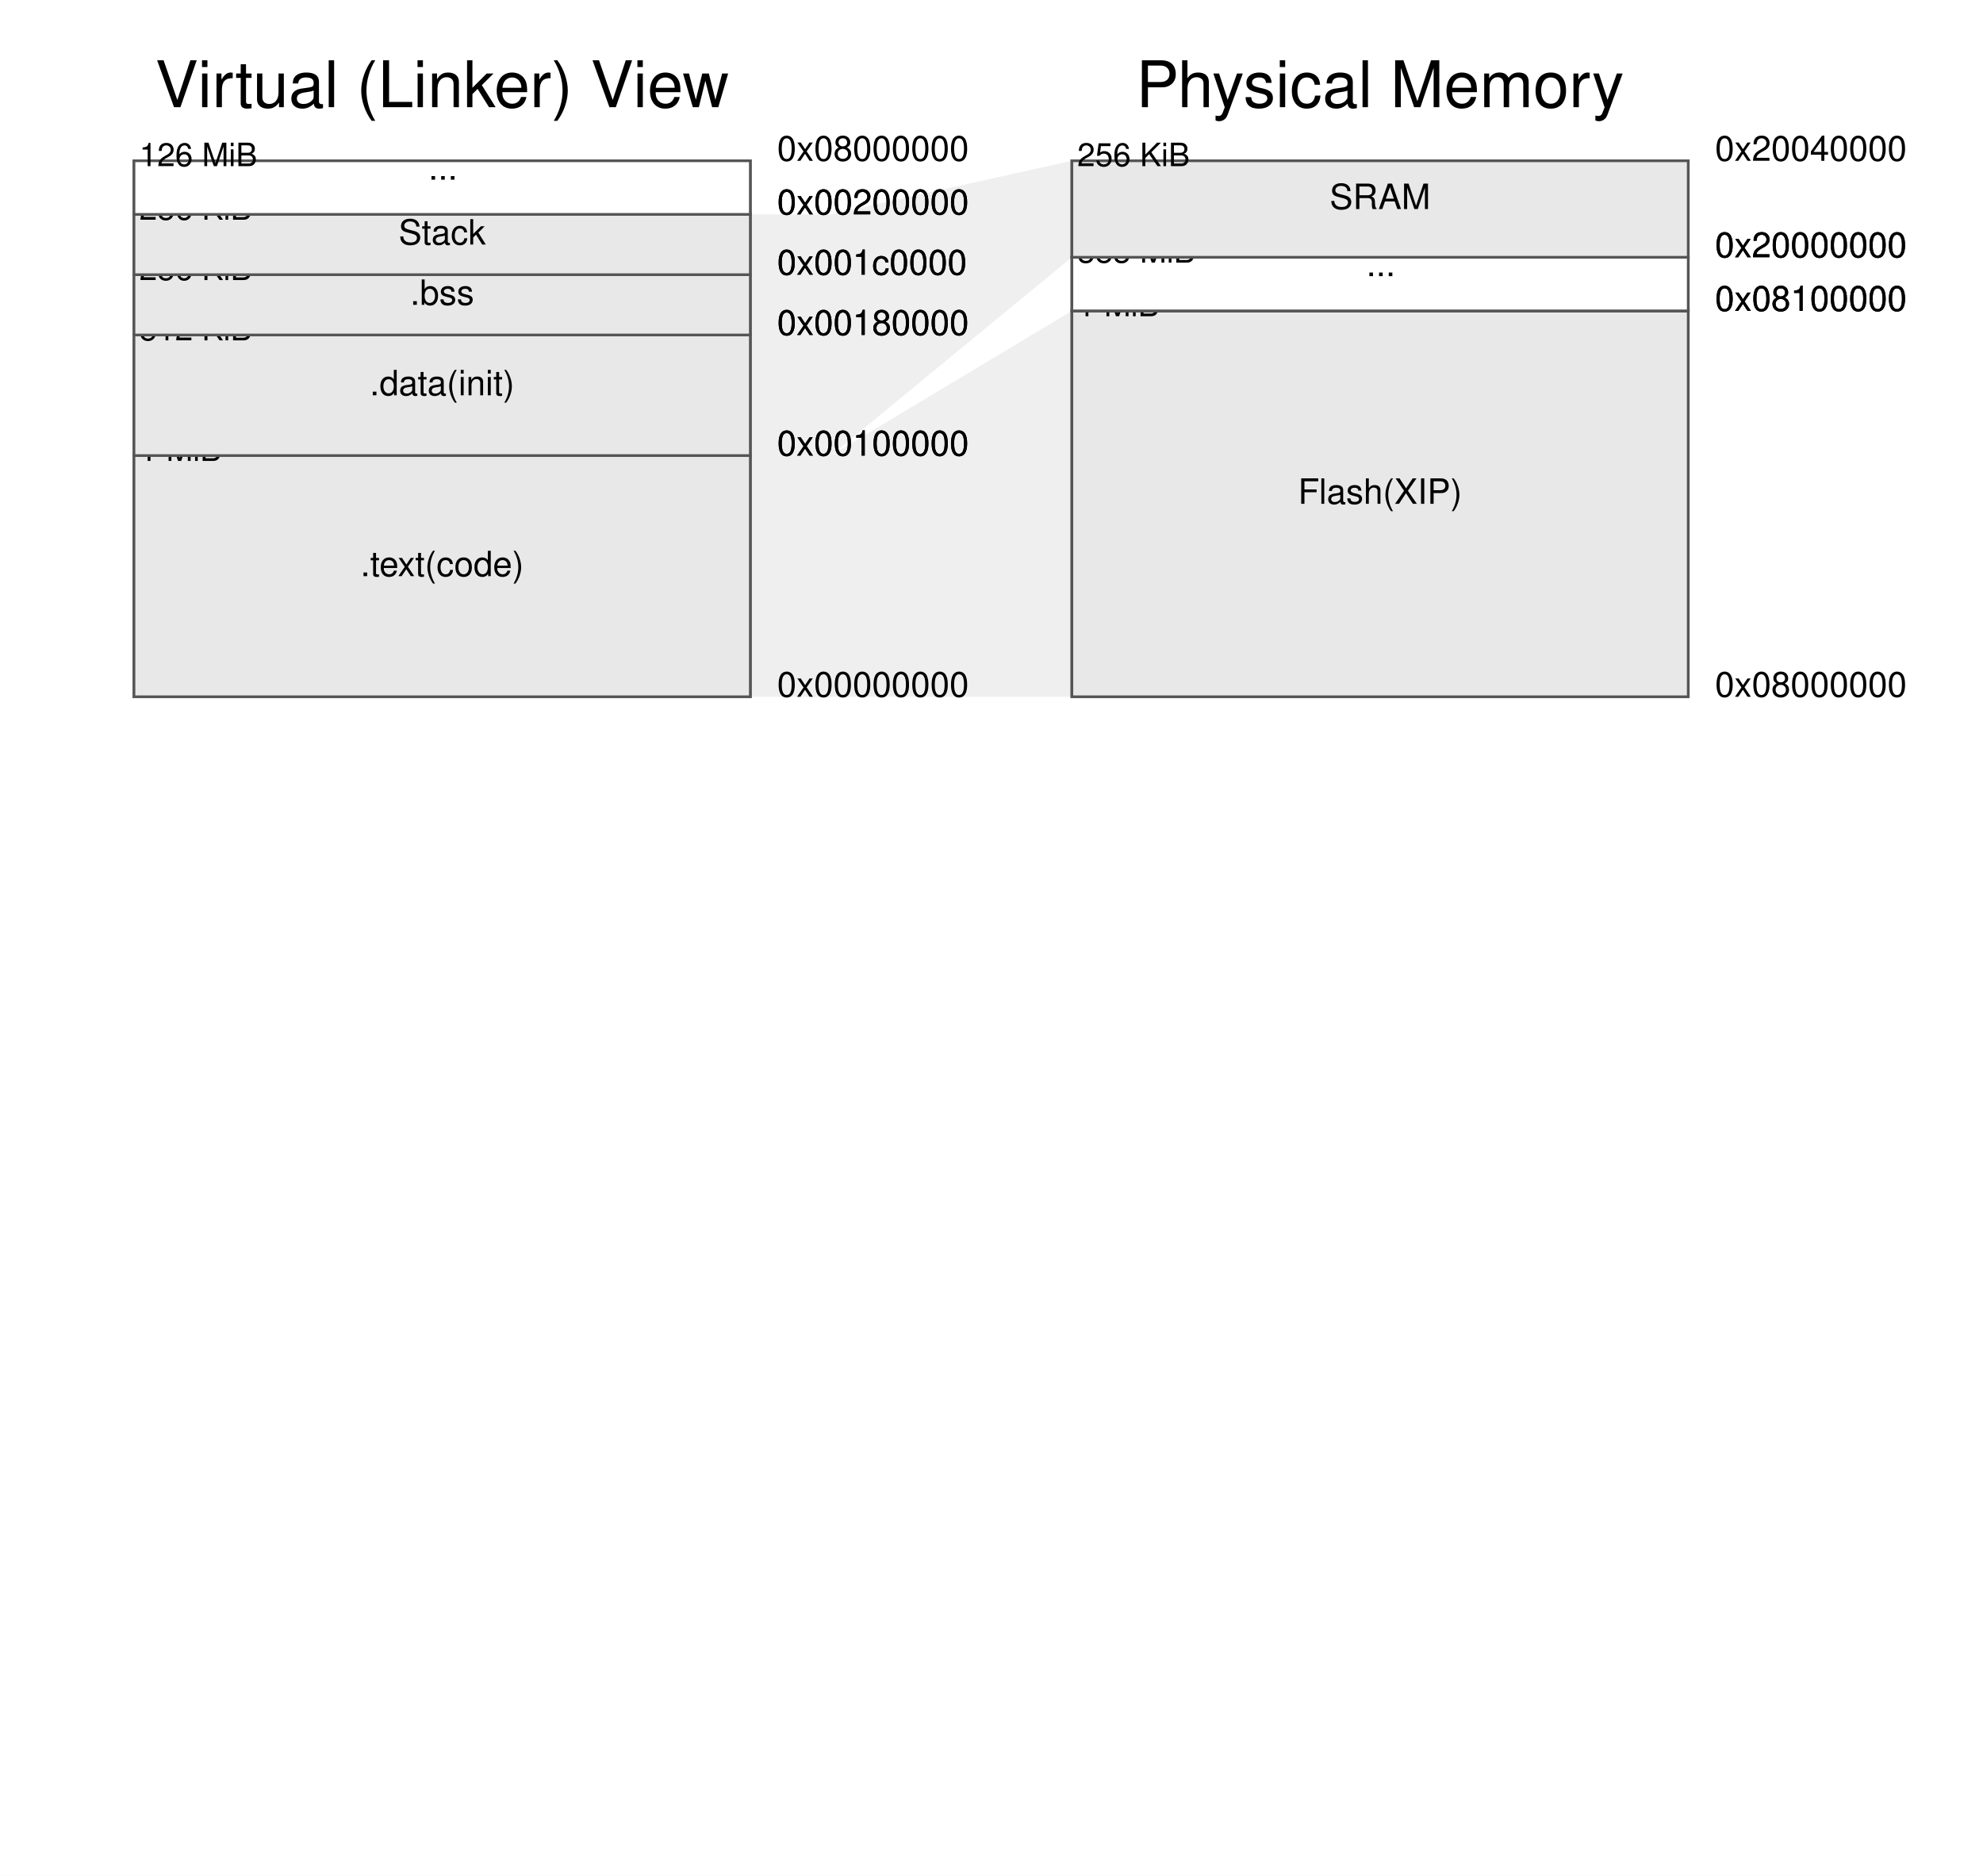
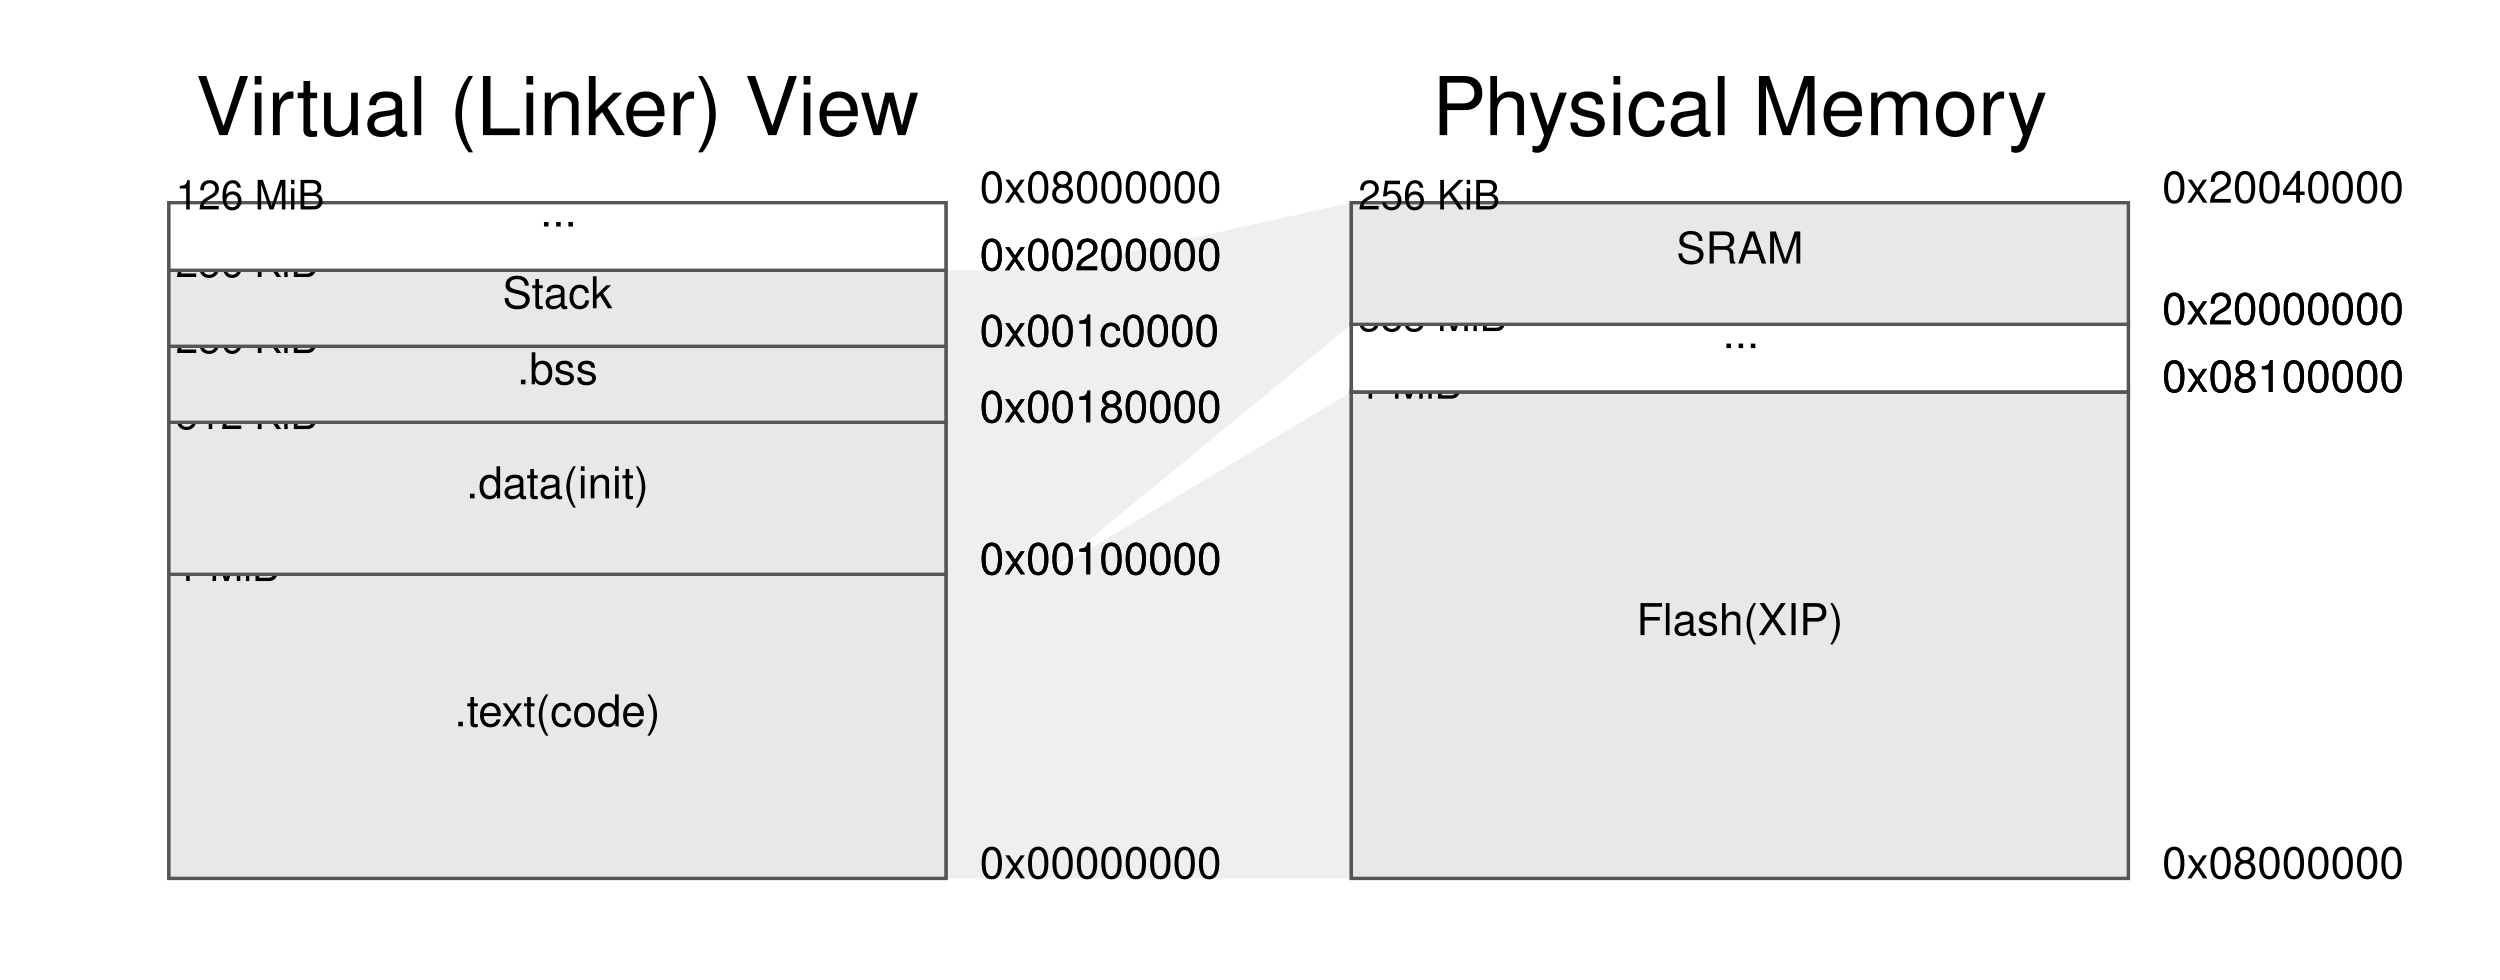
- <svg xmlns="http://www.w3.org/2000/svg" width="740" height="700" viewBox="0 0 740 700">
-   <rect x="0" y="0" width="740" height="700" fill="#ffffff" />
+ <svg xmlns="http://www.w3.org/2000/svg" width="740" height="290" viewBox="0 0 740 290">
+   <rect x="0" y="0" width="740" height="290" fill="#ffffff" />
  <g>
    <g>
      <path d="M 280.0,260.0 L 310.0,260.0 L 400.0,260.0 L 400.0,116.0 L 310.0,170.0 L 280.0,170.0 Z" fill="#e8e8e8" stroke="none" opacity="0.7" />
    </g>
    <g>
      <path d="M 280.0,170.0 L 310.0,170.0 L 400.0,96.0 L 400.0,60.0 L 310.0,80.0 L 280.0,80.0 Z" fill="#e8e8e8" stroke="none" opacity="0.7" />
    </g>
  </g>
  <g>
    <text x="115.0" y="-20" stroke="none" fill="#000000" stroke-width="0" font-size="24px" font-weight="normal" font-family="Helvetica" text-anchor="middle" alignment-baseline="middle" transform="translate(50.0,60.0)">Virtual (Linker) View</text>
    <g transform="translate(50.0,80.0)">
      <rect x="0" y="0" width="230.0" height="180.0" fill="#ffffff" stroke="#555555" stroke-width="1" />
      <rect x="0" y="90.0" width="230.0" height="90.0" fill="#e8e8e8" stroke="#555555" stroke-width="1" />
      <text x="115.0" y="135.0" stroke="none" fill="#000000" stroke-width="0" font-size="13" font-weight="normal" font-family="Helvetica" text-anchor="middle" alignment-baseline="middle">.text
(code)</text>
      <text x="240.0" y="180.0" stroke="none" fill="#000000" stroke-width="0" font-size="13" font-weight="normal" font-family="Helvetica" text-anchor="start" alignment-baseline="middle">0x00000000</text>
      <text x="240.0" y="90.0" stroke="none" fill="#000000" stroke-width="0" font-size="13" font-weight="normal" font-family="Helvetica" text-anchor="start" alignment-baseline="middle">0x00100000</text>
      <text x="2" y="92.0" stroke="none" fill="#000000" stroke-width="0" font-size="12px" font-weight="normal" font-family="Helvetica" text-anchor="start" alignment-baseline="hanging">1 MiB</text>
      <rect x="0" y="45.0" width="230.0" height="45.0" fill="#e8e8e8" stroke="#555555" stroke-width="1" />
      <text x="115.0" y="67.5" stroke="none" fill="#000000" stroke-width="0" font-size="13" font-weight="normal" font-family="Helvetica" text-anchor="middle" alignment-baseline="middle">.data
(init)</text>
      <text x="240.0" y="90.0" stroke="none" fill="#000000" stroke-width="0" font-size="13" font-weight="normal" font-family="Helvetica" text-anchor="start" alignment-baseline="middle">0x00100000</text>
      <text x="240.0" y="45.0" stroke="none" fill="#000000" stroke-width="0" font-size="13" font-weight="normal" font-family="Helvetica" text-anchor="start" alignment-baseline="middle">0x00180000</text>
      <text x="2" y="47.0" stroke="none" fill="#000000" stroke-width="0" font-size="12px" font-weight="normal" font-family="Helvetica" text-anchor="start" alignment-baseline="hanging">512 KiB</text>
      <rect x="0" y="22.5" width="230.0" height="22.5" fill="#e8e8e8" stroke="#555555" stroke-width="1" />
      <text x="115.0" y="33.75" stroke="none" fill="#000000" stroke-width="0" font-size="13" font-weight="normal" font-family="Helvetica" text-anchor="middle" alignment-baseline="middle">.bss</text>
      <text x="240.0" y="45.0" stroke="none" fill="#000000" stroke-width="0" font-size="13" font-weight="normal" font-family="Helvetica" text-anchor="start" alignment-baseline="middle">0x00180000</text>
      <text x="240.0" y="22.5" stroke="none" fill="#000000" stroke-width="0" font-size="13" font-weight="normal" font-family="Helvetica" text-anchor="start" alignment-baseline="middle">0x001c0000</text>
      <text x="2" y="24.5" stroke="none" fill="#000000" stroke-width="0" font-size="12px" font-weight="normal" font-family="Helvetica" text-anchor="start" alignment-baseline="hanging">256 KiB</text>
      <rect x="0" y="0.0" width="230.0" height="22.5" fill="#e8e8e8" stroke="#555555" stroke-width="1" />
      <text x="115.0" y="11.25" stroke="none" fill="#000000" stroke-width="0" font-size="13" font-weight="normal" font-family="Helvetica" text-anchor="middle" alignment-baseline="middle">Stack</text>
      <text x="240.0" y="22.5" stroke="none" fill="#000000" stroke-width="0" font-size="13" font-weight="normal" font-family="Helvetica" text-anchor="start" alignment-baseline="middle">0x001c0000</text>
      <text x="240.0" y="0.0" stroke="none" fill="#000000" stroke-width="0" font-size="13" font-weight="normal" font-family="Helvetica" text-anchor="start" alignment-baseline="middle">0x00200000</text>
      <text x="2" y="2.0" stroke="none" fill="#000000" stroke-width="0" font-size="12px" font-weight="normal" font-family="Helvetica" text-anchor="start" alignment-baseline="hanging">256 KiB</text>
    </g>
    <g transform="translate(50.0,60.0)">
      <rect x="0" y="0" width="230.0" height="20" fill="#ffffff" stroke="#555555" stroke-width="1" />
      <rect x="0" y="0.0" width="230.0" height="20.0" fill="#ffffff" stroke="#555555" stroke-width="1" />
      <text x="115.0" y="10.0" stroke="none" fill="#000000" stroke-width="0" font-size="13" font-weight="normal" font-family="Helvetica" text-anchor="middle" alignment-baseline="middle">···</text>
      <text x="240.0" y="20.0" stroke="none" fill="#000000" stroke-width="0" font-size="13" font-weight="normal" font-family="Helvetica" text-anchor="start" alignment-baseline="middle">0x00200000</text>
      <text x="240.0" y="0.0" stroke="none" fill="#000000" stroke-width="0" font-size="13" font-weight="normal" font-family="Helvetica" text-anchor="start" alignment-baseline="middle">0x08000000</text>
      <text x="2" y="2.0" stroke="none" fill="#000000" stroke-width="0" font-size="12px" font-weight="normal" font-family="Helvetica" text-anchor="start" alignment-baseline="hanging">126 MiB</text>
    </g>
  </g>
  <g>
    <text x="115.0" y="-20" stroke="none" fill="#000000" stroke-width="0" font-size="24px" font-weight="normal" font-family="Helvetica" text-anchor="middle" alignment-baseline="middle" transform="translate(400.0,60.0)">Physical Memory</text>
    <g transform="translate(400.0,116.0)">
      <rect x="0" y="0" width="230.0" height="144.0" fill="#ffffff" stroke="#555555" stroke-width="1" />
      <rect x="0" y="0.0" width="230.0" height="144.0" fill="#e8e8e8" stroke="#555555" stroke-width="1" />
      <text x="115.0" y="72.0" stroke="none" fill="#000000" stroke-width="0" font-size="13" font-weight="normal" font-family="Helvetica" text-anchor="middle" alignment-baseline="middle">Flash
(XIP)</text>
      <text x="240.0" y="144.0" stroke="none" fill="#000000" stroke-width="0" font-size="13" font-weight="normal" font-family="Helvetica" text-anchor="start" alignment-baseline="middle">0x08000000</text>
      <text x="240.0" y="0.0" stroke="none" fill="#000000" stroke-width="0" font-size="13" font-weight="normal" font-family="Helvetica" text-anchor="start" alignment-baseline="middle">0x08100000</text>
      <text x="2" y="2.0" stroke="none" fill="#000000" stroke-width="0" font-size="12px" font-weight="normal" font-family="Helvetica" text-anchor="start" alignment-baseline="hanging">1 MiB</text>
    </g>
    <g transform="translate(400.0,96.0)">
      <rect x="0" y="0" width="230.0" height="20" fill="#ffffff" stroke="#555555" stroke-width="1" />
      <rect x="0" y="0.0" width="230.0" height="20.0" fill="#ffffff" stroke="#555555" stroke-width="1" />
      <text x="115.0" y="10.0" stroke="none" fill="#000000" stroke-width="0" font-size="13" font-weight="normal" font-family="Helvetica" text-anchor="middle" alignment-baseline="middle">···</text>
      <text x="240.0" y="20.0" stroke="none" fill="#000000" stroke-width="0" font-size="13" font-weight="normal" font-family="Helvetica" text-anchor="start" alignment-baseline="middle">0x08100000</text>
      <text x="240.0" y="0.0" stroke="none" fill="#000000" stroke-width="0" font-size="13" font-weight="normal" font-family="Helvetica" text-anchor="start" alignment-baseline="middle">0x20000000</text>
      <text x="2" y="2.0" stroke="none" fill="#000000" stroke-width="0" font-size="12px" font-weight="normal" font-family="Helvetica" text-anchor="start" alignment-baseline="hanging">383 MiB</text>
    </g>
    <g transform="translate(400.0,60.0)">
      <rect x="0" y="0" width="230.0" height="36.0" fill="#ffffff" stroke="#555555" stroke-width="1" />
      <rect x="0" y="0.0" width="230.0" height="36.0" fill="#e8e8e8" stroke="#555555" stroke-width="1" />
      <text x="115.0" y="18.0" stroke="none" fill="#000000" stroke-width="0" font-size="13" font-weight="normal" font-family="Helvetica" text-anchor="middle" alignment-baseline="middle">SRAM</text>
      <text x="240.0" y="36.0" stroke="none" fill="#000000" stroke-width="0" font-size="13" font-weight="normal" font-family="Helvetica" text-anchor="start" alignment-baseline="middle">0x20000000</text>
      <text x="240.0" y="0.0" stroke="none" fill="#000000" stroke-width="0" font-size="13" font-weight="normal" font-family="Helvetica" text-anchor="start" alignment-baseline="middle">0x20040000</text>
      <text x="2" y="2.0" stroke="none" fill="#000000" stroke-width="0" font-size="12px" font-weight="normal" font-family="Helvetica" text-anchor="start" alignment-baseline="hanging">256 KiB</text>
    </g>
  </g>
  <g>
    <g transform="translate(50.0,80.0)" />
    <g transform="translate(50.0,60.0)" />
    <g transform="translate(400.0,116.0)" />
    <g transform="translate(400.0,96.0)" />
    <g transform="translate(400.0,60.0)" />
  </g>
  <g>
    <g transform="translate(50.0,80.0)">
      <g />
      <g />
      <g />
      <g />
    </g>
    <g transform="translate(50.0,60.0)">
      <g />
    </g>
    <g transform="translate(400.0,116.0)">
      <g />
    </g>
    <g transform="translate(400.0,96.0)">
      <g />
    </g>
    <g transform="translate(400.0,60.0)">
      <g />
    </g>
  </g>
</svg>
